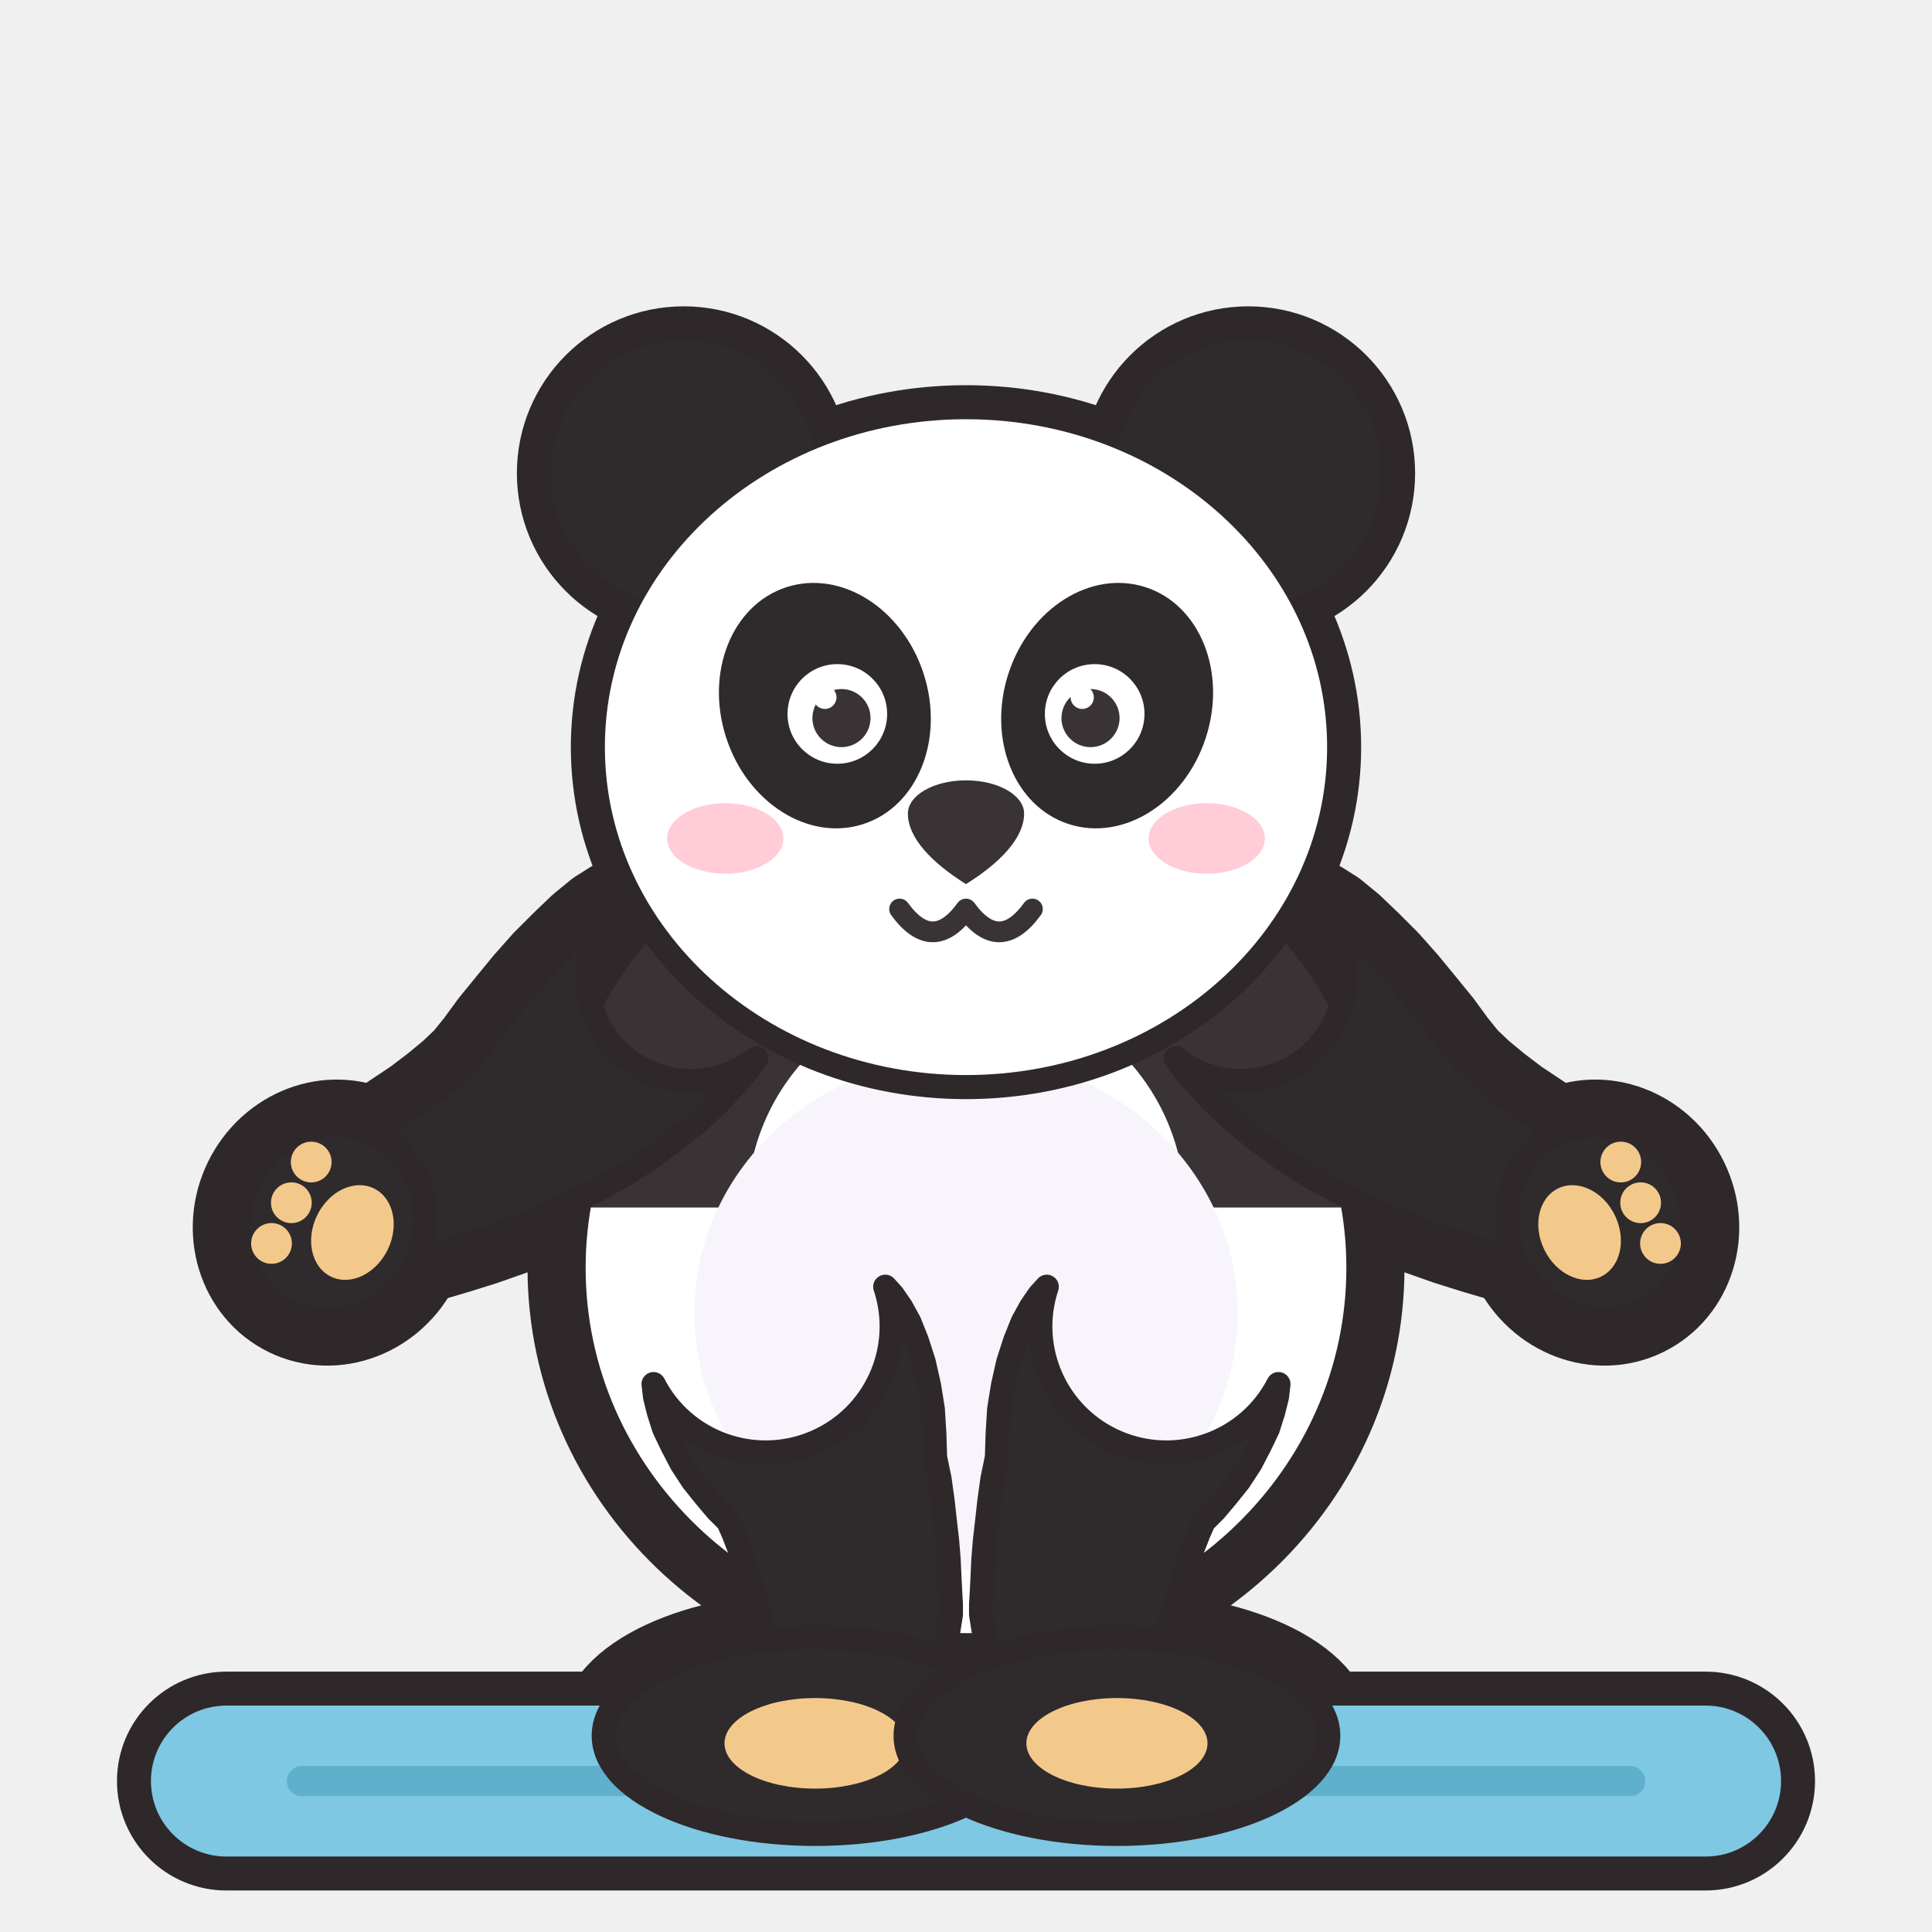
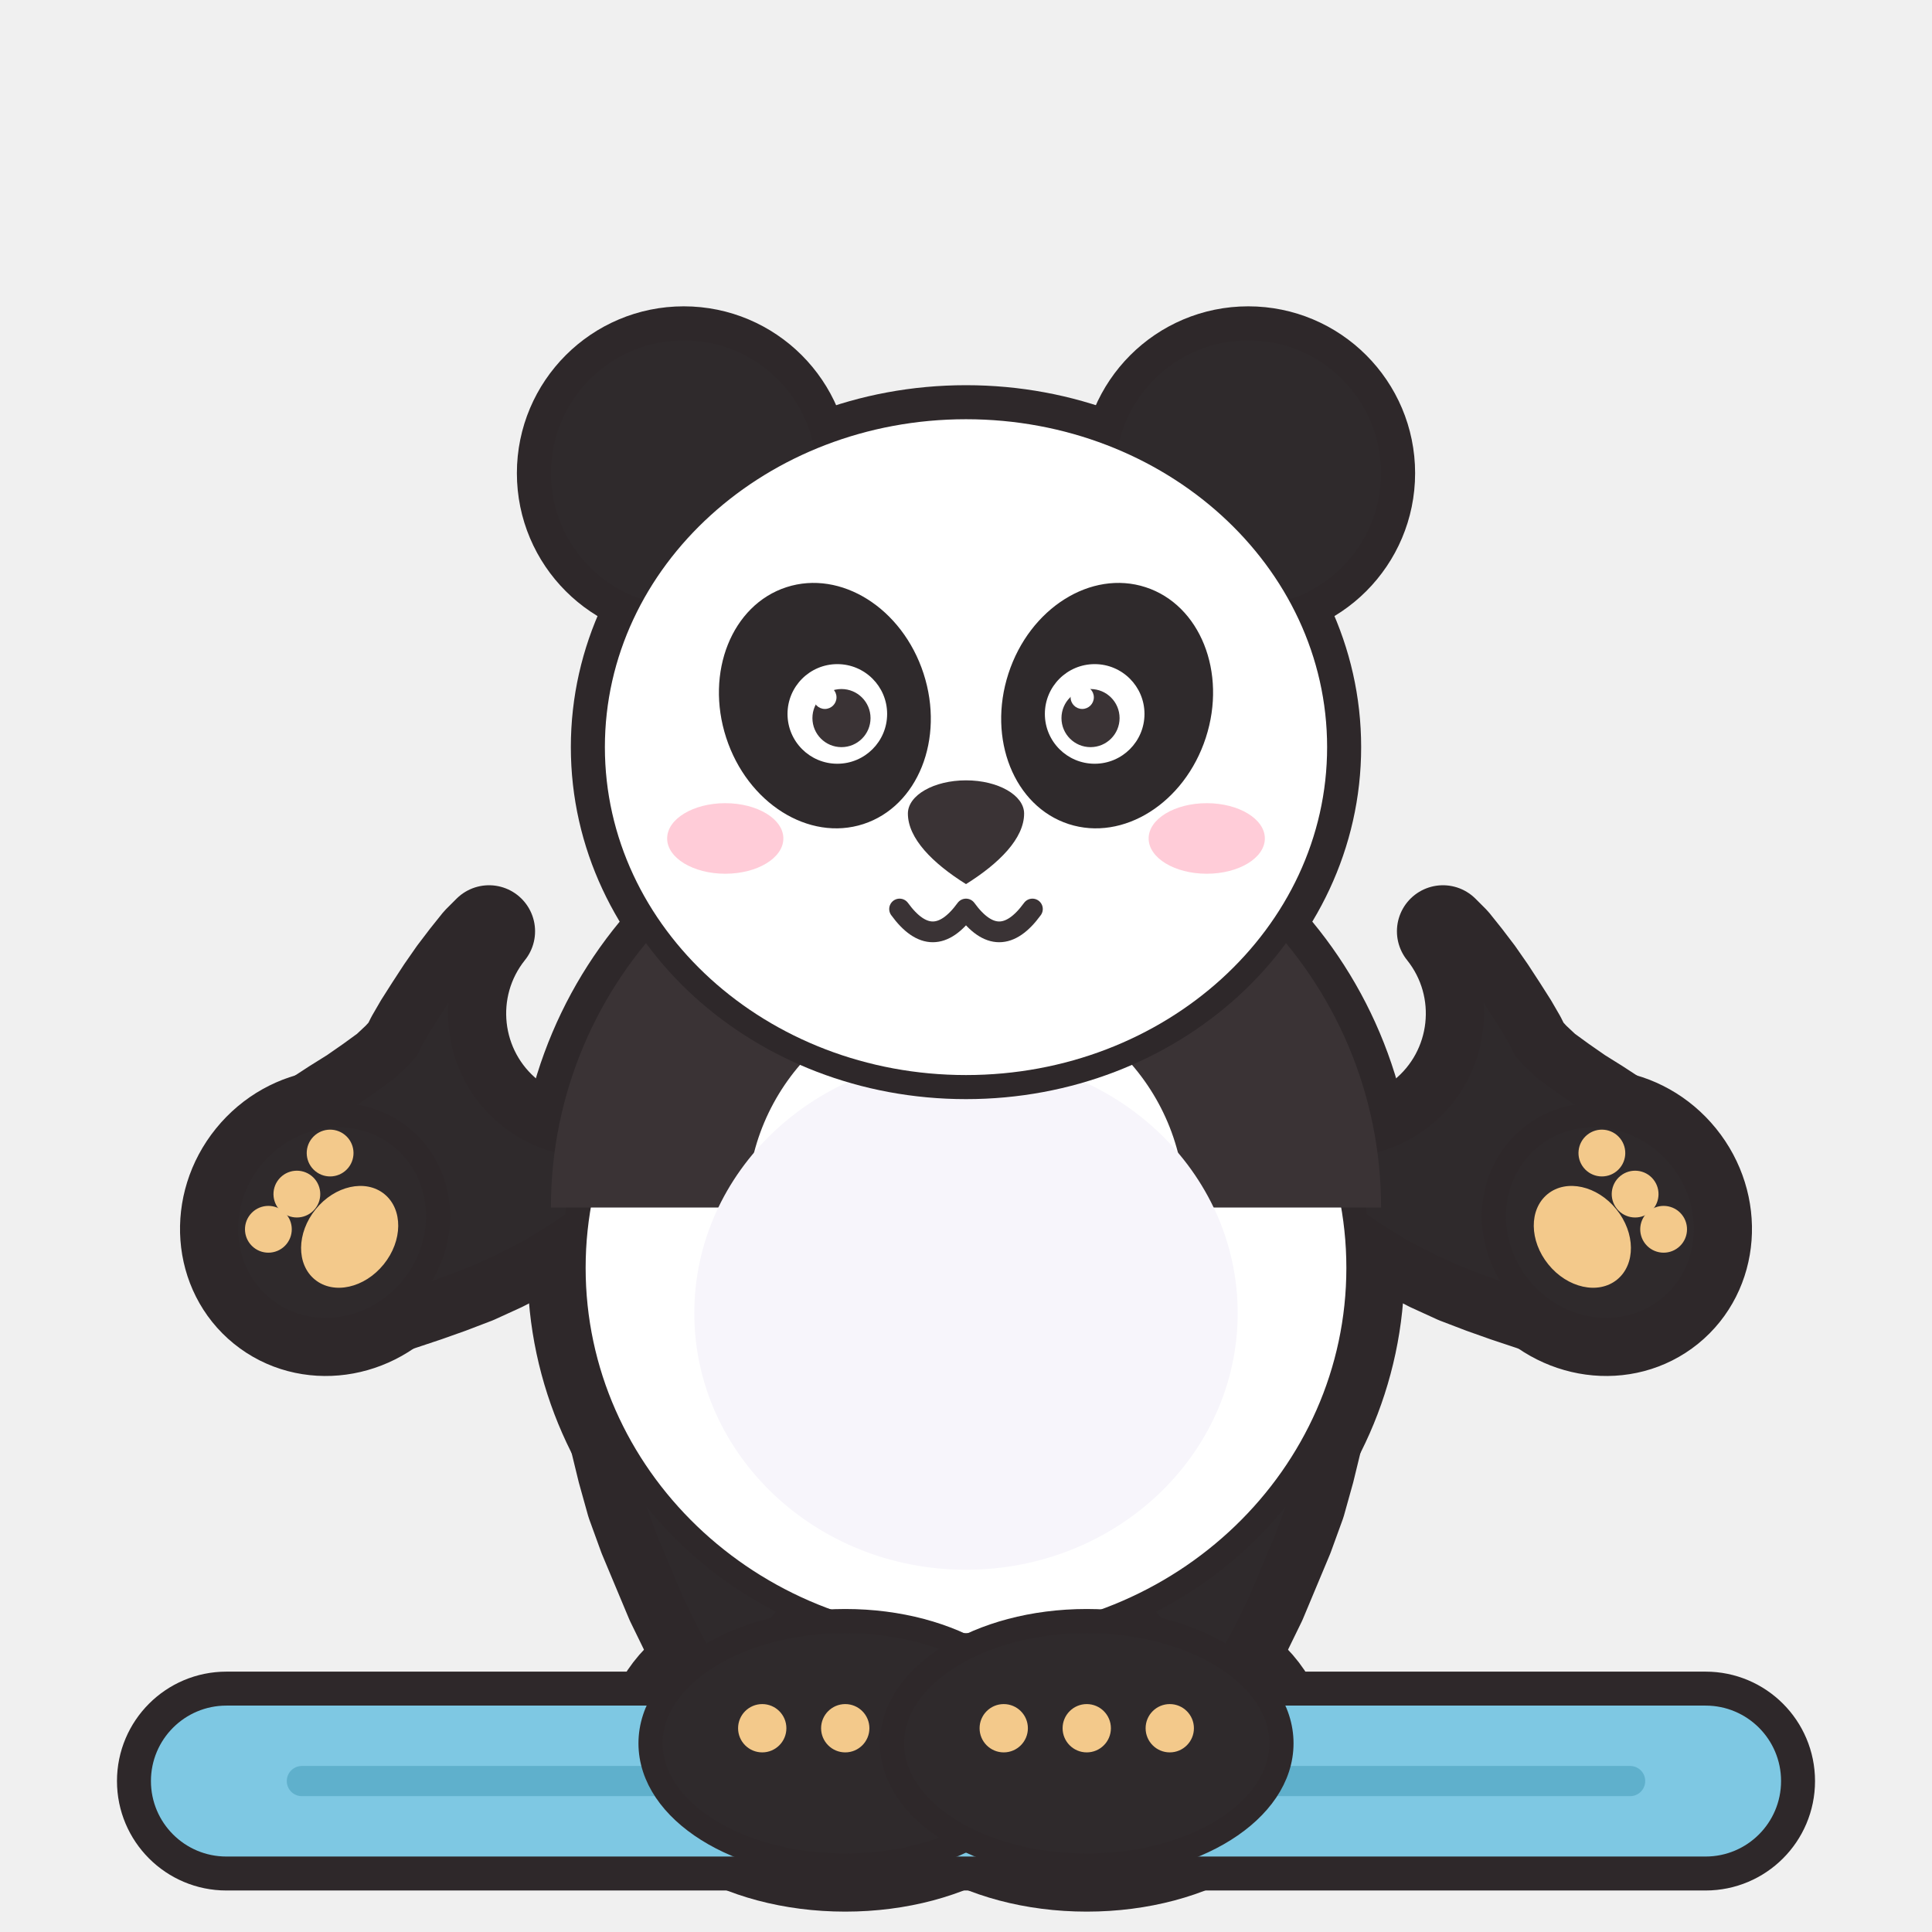
<svg xmlns="http://www.w3.org/2000/svg" viewBox="0 0 256 256" width="256" height="256" role="img" aria-labelledby="t-yoga_panda">
  <g class="outline">
+     <path d="M80.5 179.1L80.5 181.0L80.6 183.6L81.0 186.9L81.6 190.8L82.6 194.9L83.8 199.2L85.4 203.6L87.2 207.9L89.0 212.2L91.0 216.3L93.1 220.2L95.1 223.9L97.1 227.2L98.8 230.1L100.3 232.3L101.4 233.9A18.1 18.1 0 0 1 134.3 218.7L133.6 216.5L132.6 213.8L131.5 210.7L130.3 207.4L129.2 204.1L128.1 200.9L127.3 197.9L126.8 195.6L126.8 193.1L126.6 190.1L126.4 186.8L126.0 183.3L125.5 179.9L124.9 176.8L124.1 173.9L123.4 171.7A21.8 21.8 0 0 1 80.5 179.1Z" fill="#2E282A" stroke="#2E282A" stroke-width="12.2" stroke-linejoin="round" />
+     <path d="M132.6 171.7L131.9 173.9L131.1 176.8L130.5 179.9L130.0 183.3L129.6 186.8L129.4 190.1L129.2 193.1L129.2 195.6L128.7 197.9L127.9 200.9L126.8 204.1L125.7 207.4L124.5 210.7L123.4 213.8L122.4 216.5L121.7 218.7A18.1 18.1 0 0 1 154.6 233.9L155.7 232.3L157.2 230.1L158.9 227.2L160.9 223.9L162.9 220.2L165.0 216.3L167.0 212.2L168.8 207.9L170.6 203.6L172.2 199.2L173.4 194.9L174.4 190.8L175.0 186.9L175.4 183.6L175.5 181.0L175.5 179.1A21.8 21.8 0 0 1 132.6 171.7Z" fill="#2E282A" stroke="#2E282A" stroke-width="12.2" stroke-linejoin="round" />
    <rect x="20" y="226" width="216" height="20" rx="10" fill="#2E282A" stroke="#2E282A" stroke-width="9" stroke-linejoin="round" />
    <path d="M40 236h176" stroke-linecap="round" fill="#2E282A" stroke="#2E282A" stroke-width="13" stroke-linejoin="round" />
+     <path d="M64.8 123.4L63.4 124.8L61.8 126.8L60.2 128.9L58.6 131.2L57.1 133.5L55.7 135.7L54.6 137.6L53.9 139.0L52.8 140.2L51.2 141.7L49.0 143.3L46.7 144.9L44.3 146.4L42.0 147.9L39.9 149.3L38.3 150.5A13.0 13.0 0 0 1 50.1 173.7L51.7 173.3L53.8 172.6L56.5 171.7L59.6 170.6L63.0 169.3L66.5 167.7L70.2 165.8L73.8 163.6L77.4 161.1L80.7 158.5L83.6 155.8L86.1 153.1L88.3 150.5L90.0 148.3L91.2 146.5L92.0 145.2A17.4 17.4 0 0 1 64.8 123.4Z" fill="#2E282A" stroke="#2E282A" stroke-width="12.2" stroke-linejoin="round" />
+     <path d="M164.0 145.2L164.8 146.5L166.0 148.3L167.7 150.5L169.9 153.1L172.4 155.8L175.3 158.5L178.6 161.1L182.2 163.6L185.8 165.8L189.5 167.7L193.0 169.3L196.4 170.6L199.5 171.7L202.2 172.6L204.3 173.3L205.9 173.7A13.0 13.0 0 0 1 217.7 150.5L216.1 149.3L214.0 147.9L211.7 146.4L209.3 144.9L207.0 143.3L204.8 141.7L203.2 140.2L202.1 139.0L201.4 137.6L200.3 135.7L198.9 133.5L197.4 131.2L195.8 128.9L194.2 126.8L192.6 124.8L191.2 123.4A17.4 17.4 0 0 1 164.0 145.2Z" fill="#2E282A" stroke="#2E282A" stroke-width="12.2" stroke-linejoin="round" />
    <ellipse cx="128" cy="168" rx="52" ry="50" fill="#2E282A" stroke="#2E282A" stroke-width="12.2" stroke-linejoin="round" />
    <path d="M86 160a42 42 0 0 1 84 0" fill="none" stroke="#2E282A" stroke-width="35.0" stroke-linejoin="round" stroke-linecap="round" />
    <ellipse cx="128" cy="174" rx="36" ry="34" fill="#2E282A" stroke="#2E282A" stroke-width="9" stroke-linejoin="round" />
-     <path d="M86.6 183.4L86.8 185.1L87.3 187.1L88.0 189.3L89.1 191.6L90.3 193.9L91.8 196.2L93.4 198.2L95.0 200.1L96.5 201.6L97.2 203.2L97.9 205.0L98.6 207.0L99.2 209.1L99.9 211.3L100.5 213.5L101.2 215.6L101.9 217.8L102.6 219.9L103.7 221.8L104.8 223.4L105.8 224.8L106.9 226.0L107.9 227.0L108.8 227.8L109.7 228.4L110.4 228.7L111.1 229.0A7.2 7.2 0 0 1 124.5 223.6L124.8 222.7L124.9 221.7L125.0 220.7L125.2 219.7L125.3 218.6L125.5 217.5L125.6 216.4L125.8 215.2L126.0 213.9L126.0 212.6L125.9 210.9L125.8 208.9L125.7 206.7L125.5 204.2L125.2 201.6L124.9 198.9L124.5 196.0L123.9 193.1L123.8 189.9L123.6 186.7L123.1 183.6L122.4 180.5L121.5 177.7L120.5 175.2L119.4 173.2L118.3 171.6L117.3 170.5A16.7 16.7 0 0 1 86.6 183.4Z" fill="#2E282A" stroke="#2E282A" stroke-width="12.2" stroke-linejoin="round" />
-     <ellipse cx="108" cy="230" rx="28" ry="13" fill="#2E282A" stroke="#2E282A" stroke-width="12.2" stroke-linejoin="round" />
-     <ellipse cx="108" cy="231" rx="12" ry="6" fill="#2E282A" stroke="#2E282A" stroke-width="9" stroke-linejoin="round" />
-     <path d="M138.7 170.5L137.7 171.6L136.6 173.2L135.5 175.2L134.5 177.7L133.6 180.5L132.9 183.6L132.4 186.7L132.2 189.9L132.1 193.1L131.5 196.0L131.1 198.9L130.8 201.6L130.5 204.2L130.3 206.7L130.2 208.9L130.1 210.9L130.0 212.6L130.0 213.9L130.2 215.2L130.4 216.4L130.5 217.5L130.7 218.6L130.8 219.7L131.0 220.7L131.1 221.7L131.2 222.7L131.5 223.6A7.2 7.2 0 0 1 144.9 229.0L145.6 228.7L146.3 228.4L147.2 227.8L148.1 227.0L149.1 226.0L150.2 224.8L151.2 223.4L152.3 221.8L153.4 219.9L154.1 217.8L154.8 215.6L155.5 213.5L156.1 211.3L156.8 209.1L157.4 207.0L158.1 205.0L158.8 203.2L159.5 201.6L161.0 200.1L162.6 198.2L164.2 196.2L165.7 193.9L166.9 191.6L168.0 189.3L168.7 187.1L169.2 185.1L169.4 183.4A16.7 16.7 0 0 1 138.7 170.5Z" fill="#2E282A" stroke="#2E282A" stroke-width="12.2" stroke-linejoin="round" />
-     <ellipse cx="148" cy="230" rx="28" ry="13" fill="#2E282A" stroke="#2E282A" stroke-width="12.2" stroke-linejoin="round" />
-     <ellipse cx="148" cy="231" rx="12" ry="6" fill="#2E282A" stroke="#2E282A" stroke-width="9" stroke-linejoin="round" />
+     <ellipse cx="112" cy="231" rx="25.8" ry="16.2" fill="#2E282A" stroke="#2E282A" stroke-width="12.2" stroke-linejoin="round" />
+     <circle cx="101" cy="229" r="3.2" fill="#2E282A" stroke="#2E282A" stroke-width="9" stroke-linejoin="round" />
+     <circle cx="112" cy="229" r="3.2" fill="#2E282A" stroke="#2E282A" stroke-width="9" stroke-linejoin="round" />
+     <circle cx="123" cy="229" r="3.2" fill="#2E282A" stroke="#2E282A" stroke-width="9" stroke-linejoin="round" />
+     <ellipse cx="144" cy="231" rx="25.8" ry="16.2" fill="#2E282A" stroke="#2E282A" stroke-width="12.2" stroke-linejoin="round" />
+     <circle cx="133" cy="229" r="3.2" fill="#2E282A" stroke="#2E282A" stroke-width="9" stroke-linejoin="round" />
+     <circle cx="144" cy="229" r="3.2" fill="#2E282A" stroke="#2E282A" stroke-width="9" stroke-linejoin="round" />
+     <circle cx="155" cy="229" r="3.2" fill="#2E282A" stroke="#2E282A" stroke-width="9" stroke-linejoin="round" />
    <g transform="translate(128,88) scale(0.55) translate(-128,-126)">
      <circle cx="60" cy="80" r="32" fill="#2E282A" stroke="#2E282A" stroke-width="16.4" stroke-linejoin="round" />
      <circle cx="196" cy="80" r="32" fill="#2E282A" stroke="#2E282A" stroke-width="16.4" stroke-linejoin="round" />
      <ellipse cx="128" cy="146" rx="87" ry="79" fill="#2E282A" stroke="#2E282A" stroke-width="16.4" stroke-linejoin="round" />
      <ellipse cx="94" cy="136" rx="25" ry="30" transform="rotate(-18 94 136)" fill="#2E282A" stroke="#2E282A" stroke-width="16.4" stroke-linejoin="round" />
      <ellipse cx="162" cy="136" rx="25" ry="30" transform="rotate(18 162 136)" fill="#2E282A" stroke="#2E282A" stroke-width="16.4" stroke-linejoin="round" />
      <circle cx="97" cy="138" r="12" fill="#2E282A" stroke="#2E282A" stroke-width="16.4" stroke-linejoin="round" />
      <circle cx="98" cy="139" r="7" fill="#2E282A" stroke="#2E282A" stroke-width="16.4" stroke-linejoin="round" />
      <circle cx="94" cy="134" r="2.8" fill="#2E282A" stroke="#2E282A" stroke-width="16.4" stroke-linejoin="round" />
      <circle cx="159" cy="138" r="12" fill="#2E282A" stroke="#2E282A" stroke-width="16.4" stroke-linejoin="round" />
      <circle cx="158" cy="139" r="7" fill="#2E282A" stroke="#2E282A" stroke-width="16.4" stroke-linejoin="round" />
      <circle cx="156" cy="134" r="2.8" fill="#2E282A" stroke="#2E282A" stroke-width="16.4" stroke-linejoin="round" />
      <path d="M114 162a14 8 0 0 1 28 0c0 6-6 12-14 17-8-5-14-11-14-17z" fill="#2E282A" stroke="#2E282A" stroke-width="16.4" stroke-linejoin="round" />
    </g>
-     <path d="M81.4 120.1L79.5 121.3L77.3 123.1L75.0 125.3L72.5 127.8L70.1 130.5L67.8 133.3L65.6 136.0L63.7 138.6L62.0 140.7L60.1 142.5L57.8 144.4L55.3 146.3L52.6 148.1L49.9 149.9L47.3 151.6L44.9 153.1L42.9 154.5L41.4 155.8A6.9 6.9 0 0 1 47.1 168.3L48.9 168.1L51.1 167.7L53.9 167.1L57.1 166.3L60.5 165.3L64.0 164.2L67.7 162.9L71.4 161.4L75.0 159.7L78.7 157.9L82.4 155.9L86.0 153.6L89.4 151.1L92.5 148.6L95.2 146.1L97.4 143.7L99.1 141.8L100.2 140.2A13.8 13.8 0 0 1 81.4 120.1Z" fill="#2E282A" stroke="#2E282A" stroke-width="12.2" stroke-linejoin="round" />
-     <g transform="rotate(-64 44 162)">
-       <ellipse cx="44" cy="162" rx="13" ry="12.2" fill="#2E282A" stroke="#2E282A" stroke-width="12.2" stroke-linejoin="round" />
-       <ellipse cx="44" cy="165" rx="6.5" ry="5.2" fill="#2E282A" stroke="#2E282A" stroke-width="9" stroke-linejoin="round" />
-       <circle cx="38" cy="156" r="2.7" fill="#2E282A" stroke="#2E282A" stroke-width="9" stroke-linejoin="round" />
-       <circle cx="44" cy="156" r="2.7" fill="#2E282A" stroke="#2E282A" stroke-width="9" stroke-linejoin="round" />
-       <circle cx="50" cy="156" r="2.7" fill="#2E282A" stroke="#2E282A" stroke-width="9" stroke-linejoin="round" />
+     <g transform="rotate(-51 44 162)">
+       <ellipse cx="44" cy="162" rx="14.56" ry="13.7" fill="#2E282A" stroke="#2E282A" stroke-width="12.2" stroke-linejoin="round" />
+       <ellipse cx="44" cy="165" rx="7.3" ry="5.8" fill="#2E282A" stroke="#2E282A" stroke-width="9" stroke-linejoin="round" />
+       <circle cx="38" cy="156" r="3.1" fill="#2E282A" stroke="#2E282A" stroke-width="9" stroke-linejoin="round" />
+       <circle cx="44" cy="156" r="3.1" fill="#2E282A" stroke="#2E282A" stroke-width="9" stroke-linejoin="round" />
+       <circle cx="51" cy="156" r="3.1" fill="#2E282A" stroke="#2E282A" stroke-width="9" stroke-linejoin="round" />
    </g>
-     <path d="M155.8 140.2L156.9 141.8L158.6 143.7L160.8 146.1L163.5 148.6L166.6 151.1L170.0 153.6L173.6 155.9L177.3 157.9L181.0 159.7L184.6 161.4L188.3 162.9L192.0 164.2L195.5 165.3L198.9 166.3L202.1 167.1L204.9 167.7L207.1 168.1L208.9 168.3A6.9 6.9 0 0 1 214.6 155.8L213.1 154.5L211.1 153.1L208.7 151.6L206.1 149.9L203.4 148.1L200.7 146.3L198.2 144.4L195.9 142.5L194.0 140.7L192.3 138.6L190.4 136.0L188.2 133.3L185.9 130.5L183.5 127.8L181.0 125.3L178.7 123.1L176.5 121.3L174.6 120.1A13.8 13.8 0 0 1 155.8 140.2Z" fill="#2E282A" stroke="#2E282A" stroke-width="12.2" stroke-linejoin="round" />
-     <g transform="rotate(64 212 162)">
-       <ellipse cx="212" cy="162" rx="13" ry="12.2" fill="#2E282A" stroke="#2E282A" stroke-width="12.2" stroke-linejoin="round" />
-       <ellipse cx="212" cy="165" rx="6.5" ry="5.2" fill="#2E282A" stroke="#2E282A" stroke-width="9" stroke-linejoin="round" />
-       <circle cx="206" cy="156" r="2.7" fill="#2E282A" stroke="#2E282A" stroke-width="9" stroke-linejoin="round" />
-       <circle cx="212" cy="156" r="2.7" fill="#2E282A" stroke="#2E282A" stroke-width="9" stroke-linejoin="round" />
-       <circle cx="218" cy="156" r="2.7" fill="#2E282A" stroke="#2E282A" stroke-width="9" stroke-linejoin="round" />
+     <g transform="rotate(51 212 162)">
+       <ellipse cx="212" cy="162" rx="14.56" ry="13.7" fill="#2E282A" stroke="#2E282A" stroke-width="12.2" stroke-linejoin="round" />
+       <ellipse cx="212" cy="165" rx="7.3" ry="5.8" fill="#2E282A" stroke="#2E282A" stroke-width="9" stroke-linejoin="round" />
+       <circle cx="205" cy="156" r="3.1" fill="#2E282A" stroke="#2E282A" stroke-width="9" stroke-linejoin="round" />
+       <circle cx="212" cy="156" r="3.1" fill="#2E282A" stroke="#2E282A" stroke-width="9" stroke-linejoin="round" />
+       <circle cx="218" cy="156" r="3.1" fill="#2E282A" stroke="#2E282A" stroke-width="9" stroke-linejoin="round" />
    </g>
  </g>
+   <path d="M80.5 179.1L80.5 181.0L80.6 183.6L81.0 186.9L81.6 190.8L82.6 194.9L83.8 199.2L85.4 203.6L87.2 207.9L89.0 212.2L91.0 216.3L93.1 220.2L95.1 223.9L97.1 227.2L98.8 230.1L100.3 232.3L101.4 233.9A18.1 18.1 0 0 1 134.3 218.7L133.6 216.5L132.6 213.8L131.5 210.7L130.3 207.4L129.2 204.1L128.1 200.9L127.3 197.9L126.8 195.6L126.8 193.1L126.6 190.1L126.4 186.8L126.0 183.3L125.5 179.9L124.9 176.8L124.1 173.9L123.4 171.7A21.8 21.8 0 0 1 80.5 179.1Z" fill="#2F2A2C" stroke="#2E282A" stroke-width="3.2" stroke-linejoin="round" />
+   <path d="M132.6 171.7L131.9 173.9L131.1 176.8L130.5 179.9L130.0 183.3L129.6 186.8L129.4 190.1L129.2 193.1L129.2 195.6L128.7 197.9L127.9 200.9L126.8 204.1L125.7 207.4L124.5 210.7L123.4 213.8L122.4 216.5L121.7 218.7A18.1 18.1 0 0 1 154.6 233.9L155.7 232.3L157.2 230.1L158.9 227.2L160.9 223.9L162.9 220.2L165.0 216.3L167.0 212.2L168.8 207.9L170.6 203.6L172.2 199.2L173.4 194.9L174.4 190.8L175.0 186.9L175.4 183.6L175.5 181.0L175.5 179.1A21.8 21.8 0 0 1 132.6 171.7Z" fill="#2F2A2C" stroke="#2E282A" stroke-width="3.2" stroke-linejoin="round" />
  <rect x="20" y="226" width="216" height="20" rx="10" fill="#7EC8E3" />
  <path d="M40 236h176" stroke="#5FB0CC" stroke-width="4" stroke-linecap="round" />
+   <path d="M64.8 123.4L63.4 124.8L61.8 126.8L60.2 128.9L58.6 131.2L57.1 133.5L55.7 135.7L54.6 137.6L53.9 139.0L52.8 140.2L51.2 141.7L49.0 143.3L46.7 144.9L44.3 146.4L42.0 147.9L39.9 149.3L38.3 150.5A13.0 13.0 0 0 1 50.1 173.7L51.7 173.3L53.8 172.6L56.5 171.7L59.6 170.6L63.0 169.3L66.5 167.7L70.2 165.8L73.8 163.6L77.4 161.1L80.7 158.5L83.6 155.8L86.1 153.1L88.3 150.5L90.0 148.3L91.2 146.5L92.0 145.2A17.4 17.4 0 0 1 64.8 123.4Z" fill="#2F2A2C" stroke="#2E282A" stroke-width="3.2" stroke-linejoin="round" />
+   <path d="M164.0 145.2L164.8 146.5L166.0 148.3L167.7 150.5L169.9 153.1L172.4 155.8L175.3 158.5L178.6 161.1L182.2 163.6L185.8 165.8L189.5 167.7L193.0 169.3L196.4 170.6L199.5 171.7L202.2 172.6L204.3 173.3L205.9 173.7A13.0 13.0 0 0 1 217.7 150.5L216.1 149.3L214.0 147.9L211.7 146.4L209.3 144.9L207.0 143.3L204.8 141.7L203.2 140.2L202.1 139.0L201.4 137.6L200.3 135.7L198.9 133.5L197.4 131.2L195.8 128.9L194.2 126.8L192.6 124.8L191.2 123.4A17.4 17.4 0 0 1 164.0 145.2Z" fill="#2F2A2C" stroke="#2E282A" stroke-width="3.2" stroke-linejoin="round" />
  <ellipse cx="128" cy="168" rx="52" ry="50" fill="#FFFFFF" stroke="#2E282A" stroke-width="3.2" />
  <path d="M86 160a42 42 0 0 1 84 0" fill="none" stroke="#3A3335" stroke-width="26" />
  <ellipse cx="128" cy="174" rx="36" ry="34" fill="#F7F5FB" />
-   <path d="M86.6 183.4L86.8 185.1L87.3 187.1L88.0 189.3L89.1 191.6L90.3 193.9L91.8 196.2L93.4 198.2L95.0 200.1L96.5 201.6L97.2 203.2L97.9 205.0L98.6 207.0L99.2 209.1L99.9 211.3L100.5 213.5L101.2 215.6L101.9 217.8L102.6 219.9L103.7 221.8L104.8 223.4L105.8 224.8L106.9 226.0L107.9 227.0L108.8 227.8L109.7 228.4L110.4 228.7L111.1 229.0A7.2 7.2 0 0 1 124.5 223.6L124.8 222.7L124.9 221.7L125.0 220.7L125.2 219.7L125.3 218.6L125.5 217.5L125.6 216.4L125.8 215.2L126.0 213.9L126.0 212.6L125.9 210.9L125.8 208.9L125.7 206.7L125.5 204.2L125.2 201.6L124.9 198.9L124.5 196.0L123.9 193.1L123.8 189.9L123.6 186.7L123.1 183.6L122.4 180.5L121.5 177.7L120.5 175.2L119.4 173.2L118.3 171.6L117.3 170.5A16.7 16.7 0 0 1 86.6 183.4Z" fill="#2F2A2C" stroke="#2E282A" stroke-width="3.2" stroke-linejoin="round" />
-   <ellipse cx="108" cy="230" rx="28" ry="13" fill="#2F2A2C" stroke="#2E282A" stroke-width="3.2" />
-   <ellipse cx="108" cy="231" rx="12" ry="6" fill="#F3C98B" />
-   <path d="M138.7 170.5L137.7 171.6L136.6 173.2L135.5 175.2L134.5 177.7L133.6 180.5L132.9 183.6L132.4 186.7L132.2 189.9L132.1 193.1L131.5 196.0L131.1 198.9L130.8 201.6L130.5 204.2L130.3 206.7L130.2 208.9L130.1 210.9L130.0 212.6L130.0 213.9L130.2 215.2L130.4 216.4L130.5 217.5L130.7 218.6L130.8 219.7L131.0 220.7L131.1 221.7L131.2 222.7L131.5 223.6A7.2 7.2 0 0 1 144.9 229.0L145.6 228.7L146.3 228.4L147.2 227.8L148.1 227.0L149.1 226.0L150.2 224.8L151.2 223.4L152.3 221.8L153.4 219.9L154.1 217.8L154.8 215.6L155.5 213.5L156.1 211.3L156.8 209.1L157.4 207.0L158.1 205.0L158.8 203.2L159.5 201.6L161.0 200.1L162.6 198.2L164.2 196.2L165.7 193.9L166.9 191.6L168.0 189.3L168.7 187.1L169.2 185.1L169.4 183.4A16.7 16.7 0 0 1 138.7 170.5Z" fill="#2F2A2C" stroke="#2E282A" stroke-width="3.2" stroke-linejoin="round" />
-   <ellipse cx="148" cy="230" rx="28" ry="13" fill="#2F2A2C" stroke="#2E282A" stroke-width="3.2" />
-   <ellipse cx="148" cy="231" rx="12" ry="6" fill="#F3C98B" />
+   <ellipse cx="112" cy="231" rx="25.8" ry="16.2" fill="#2F2A2C" stroke="#2E282A" stroke-width="3.2" />
+   <circle cx="101" cy="229" r="3.2" fill="#F3C98B" />
+   <circle cx="112" cy="229" r="3.2" fill="#F3C98B" />
+   <circle cx="123" cy="229" r="3.2" fill="#F3C98B" />
+   <ellipse cx="144" cy="231" rx="25.8" ry="16.2" fill="#2F2A2C" stroke="#2E282A" stroke-width="3.2" />
+   <circle cx="133" cy="229" r="3.2" fill="#F3C98B" />
+   <circle cx="144" cy="229" r="3.2" fill="#F3C98B" />
+   <circle cx="155" cy="229" r="3.2" fill="#F3C98B" />
  <g transform="translate(128,88) scale(0.55) translate(-128,-126)">
    <g class="outline">
      <circle cx="60" cy="80" r="32" fill="#2E282A" stroke="#2E282A" stroke-width="11.6" stroke-linejoin="round" />
      <circle cx="196" cy="80" r="32" fill="#2E282A" stroke="#2E282A" stroke-width="11.6" stroke-linejoin="round" />
      <ellipse cx="128" cy="146" rx="87" ry="79" fill="#2E282A" stroke="#2E282A" stroke-width="11.6" stroke-linejoin="round" />
      <ellipse cx="94" cy="136" rx="25" ry="30" transform="rotate(-18 94 136)" fill="#2E282A" stroke="#2E282A" stroke-width="11.6" stroke-linejoin="round" />
      <ellipse cx="162" cy="136" rx="25" ry="30" transform="rotate(18 162 136)" fill="#2E282A" stroke="#2E282A" stroke-width="11.6" stroke-linejoin="round" />
      <circle cx="97" cy="138" r="12" fill="#2E282A" stroke="#2E282A" stroke-width="11.6" stroke-linejoin="round" />
      <circle cx="98" cy="139" r="7" fill="#2E282A" stroke="#2E282A" stroke-width="11.6" stroke-linejoin="round" />
      <circle cx="94" cy="134" r="2.8" fill="#2E282A" stroke="#2E282A" stroke-width="11.6" stroke-linejoin="round" />
      <circle cx="159" cy="138" r="12" fill="#2E282A" stroke="#2E282A" stroke-width="11.6" stroke-linejoin="round" />
      <circle cx="158" cy="139" r="7" fill="#2E282A" stroke="#2E282A" stroke-width="11.6" stroke-linejoin="round" />
      <circle cx="156" cy="134" r="2.8" fill="#2E282A" stroke="#2E282A" stroke-width="11.6" stroke-linejoin="round" />
      <path d="M114 162a14 8 0 0 1 28 0c0 6-6 12-14 17-8-5-14-11-14-17z" fill="#2E282A" stroke="#2E282A" stroke-width="11.6" stroke-linejoin="round" />
      <path d="M112 185q8 11 16 0 q8 11 16 0" stroke-linecap="round" fill="none" stroke="#2E282A" stroke-width="16.6" stroke-linejoin="round" />
    </g>
    <circle cx="60" cy="80" r="32" fill="#2F2A2C" />
    <circle cx="196" cy="80" r="32" fill="#2F2A2C" />
    <ellipse cx="128" cy="146" rx="87" ry="79" fill="#FFFFFF" />
    <ellipse cx="94" cy="136" rx="25" ry="30" fill="#2F2A2C" transform="rotate(-18 94 136)" />
    <ellipse cx="162" cy="136" rx="25" ry="30" fill="#2F2A2C" transform="rotate(18 162 136)" />
    <circle cx="97" cy="138" r="12" fill="#FFFFFF" />
    <circle cx="98" cy="139" r="7" fill="#3A3335" />
    <circle cx="94" cy="134" r="2.8" fill="#FFFFFF" />
    <circle cx="159" cy="138" r="12" fill="#FFFFFF" />
    <circle cx="158" cy="139" r="7" fill="#3A3335" />
    <circle cx="156" cy="134" r="2.8" fill="#FFFFFF" />
    <ellipse cx="70" cy="168" rx="14" ry="8.5" fill="#FF8FA9" opacity="0.45" />
    <ellipse cx="186" cy="168" rx="14" ry="8.5" fill="#FF8FA9" opacity="0.45" />
    <path d="M114 162a14 8 0 0 1 28 0c0 6-6 12-14 17-8-5-14-11-14-17z" fill="#3A3335" />
    <path d="M112 185q8 11 16 0 q8 11 16 0" fill="none" stroke="#3A3335" stroke-width="5" stroke-linecap="round" stroke-linejoin="round" />
  </g>
-   <path d="M81.4 120.1L79.5 121.3L77.3 123.1L75.0 125.3L72.5 127.8L70.1 130.5L67.8 133.3L65.6 136.0L63.7 138.6L62.0 140.7L60.1 142.5L57.8 144.4L55.3 146.3L52.6 148.1L49.9 149.9L47.3 151.6L44.9 153.1L42.9 154.5L41.4 155.8A6.9 6.9 0 0 1 47.1 168.3L48.9 168.1L51.1 167.7L53.9 167.1L57.1 166.3L60.5 165.3L64.0 164.2L67.7 162.9L71.4 161.4L75.0 159.7L78.7 157.9L82.4 155.9L86.0 153.6L89.4 151.1L92.5 148.6L95.2 146.1L97.4 143.7L99.1 141.8L100.2 140.2A13.8 13.8 0 0 1 81.4 120.1Z" fill="#2F2A2C" stroke="#2E282A" stroke-width="3.2" stroke-linejoin="round" />
-   <g transform="rotate(-64 44 162)">
-     <ellipse cx="44" cy="162" rx="13" ry="12.2" fill="#2F2A2C" stroke="#2E282A" stroke-width="3.2" />
-     <ellipse cx="44" cy="165" rx="6.5" ry="5.2" fill="#F3C98B" />
-     <circle cx="38" cy="156" r="2.7" fill="#F3C98B" />
-     <circle cx="44" cy="156" r="2.7" fill="#F3C98B" />
-     <circle cx="50" cy="156" r="2.7" fill="#F3C98B" />
+   <g transform="rotate(-51 44 162)">
+     <ellipse cx="44" cy="162" rx="14.56" ry="13.7" fill="#2F2A2C" stroke="#2E282A" stroke-width="3.2" />
+     <ellipse cx="44" cy="165" rx="7.3" ry="5.8" fill="#F3C98B" />
+     <circle cx="38" cy="156" r="3.1" fill="#F3C98B" />
+     <circle cx="44" cy="156" r="3.1" fill="#F3C98B" />
+     <circle cx="51" cy="156" r="3.1" fill="#F3C98B" />
  </g>
-   <path d="M155.8 140.2L156.9 141.8L158.6 143.7L160.8 146.1L163.5 148.6L166.6 151.1L170.0 153.6L173.6 155.9L177.3 157.9L181.0 159.7L184.6 161.4L188.3 162.9L192.0 164.2L195.5 165.3L198.9 166.3L202.1 167.1L204.9 167.7L207.1 168.1L208.9 168.3A6.9 6.9 0 0 1 214.6 155.8L213.1 154.5L211.1 153.1L208.7 151.6L206.1 149.9L203.4 148.1L200.7 146.3L198.2 144.4L195.9 142.5L194.0 140.7L192.3 138.6L190.4 136.0L188.2 133.3L185.9 130.5L183.5 127.8L181.0 125.3L178.7 123.1L176.5 121.3L174.6 120.1A13.8 13.8 0 0 1 155.8 140.2Z" fill="#2F2A2C" stroke="#2E282A" stroke-width="3.2" stroke-linejoin="round" />
-   <g transform="rotate(64 212 162)">
-     <ellipse cx="212" cy="162" rx="13" ry="12.2" fill="#2F2A2C" stroke="#2E282A" stroke-width="3.2" />
-     <ellipse cx="212" cy="165" rx="6.5" ry="5.2" fill="#F3C98B" />
-     <circle cx="206" cy="156" r="2.7" fill="#F3C98B" />
-     <circle cx="212" cy="156" r="2.7" fill="#F3C98B" />
-     <circle cx="218" cy="156" r="2.7" fill="#F3C98B" />
+   <g transform="rotate(51 212 162)">
+     <ellipse cx="212" cy="162" rx="14.56" ry="13.7" fill="#2F2A2C" stroke="#2E282A" stroke-width="3.2" />
+     <ellipse cx="212" cy="165" rx="7.3" ry="5.8" fill="#F3C98B" />
+     <circle cx="205" cy="156" r="3.1" fill="#F3C98B" />
+     <circle cx="212" cy="156" r="3.1" fill="#F3C98B" />
+     <circle cx="218" cy="156" r="3.1" fill="#F3C98B" />
  </g>
</svg>
